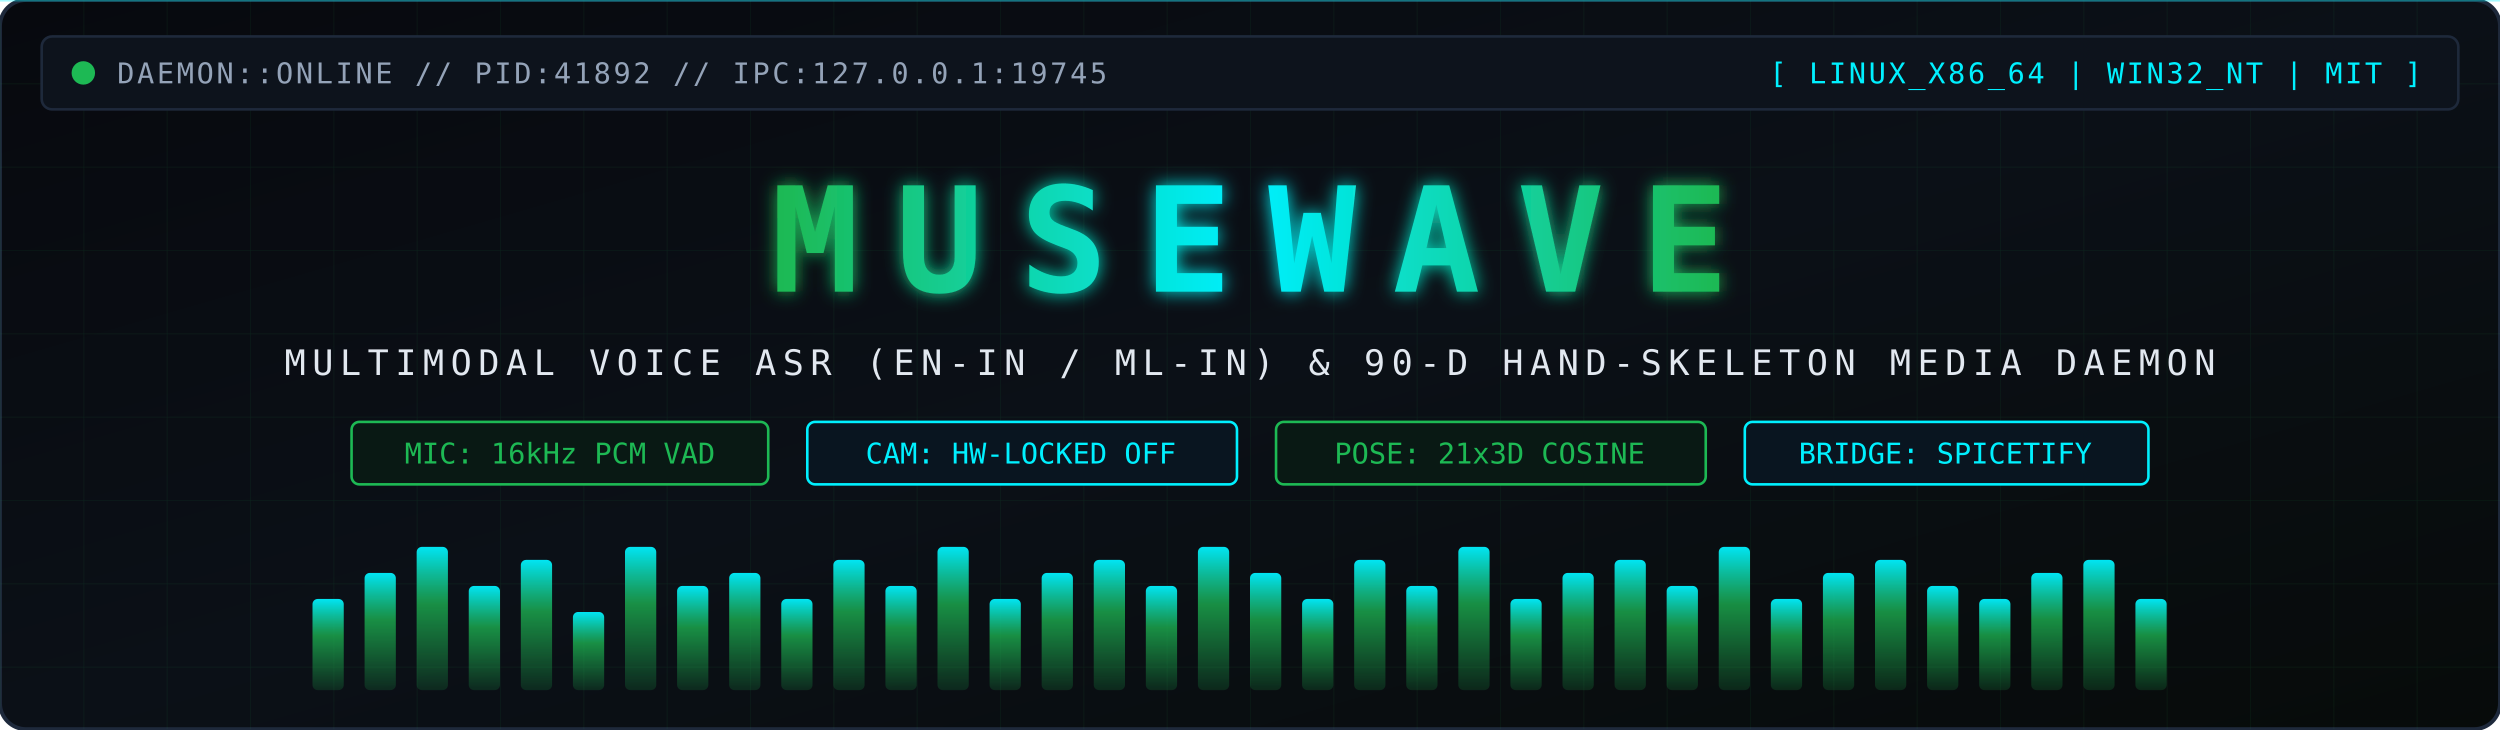
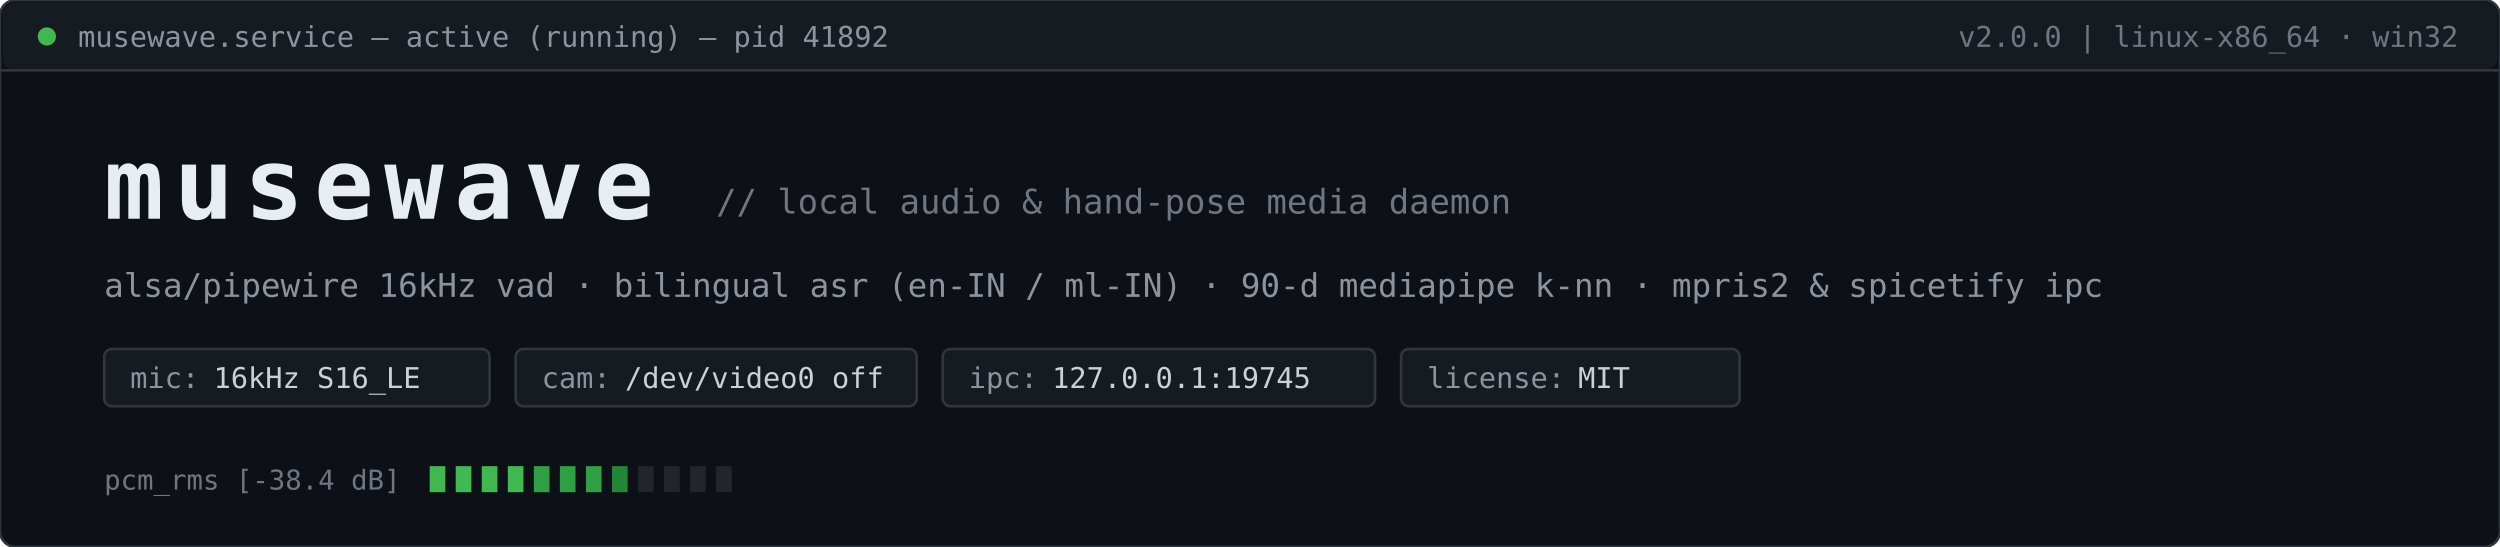
- <svg xmlns="http://www.w3.org/2000/svg" viewBox="0 0 960 280" width="100%" height="280">
-   <defs>
-     <linearGradient id="bgGrad" x1="0%" y1="0%" x2="100%" y2="100%">
-       <stop offset="0%" stop-color="#07090e" />
-       <stop offset="50%" stop-color="#0b1017" />
-       <stop offset="100%" stop-color="#070b0a" />
-     </linearGradient>
-     <linearGradient id="neonGreen" x1="0%" y1="0%" x2="100%" y2="0%">
-       <stop offset="0%" stop-color="#1DB954" />
-       <stop offset="50%" stop-color="#00F0FF" />
-       <stop offset="100%" stop-color="#1DB954" />
-     </linearGradient>
-     <linearGradient id="barGrad" x1="0%" y1="100%" x2="0%" y2="0%">
-       <stop offset="0%" stop-color="#1DB954" stop-opacity="0.15" />
-       <stop offset="60%" stop-color="#1DB954" stop-opacity="0.75" />
-       <stop offset="100%" stop-color="#00F0FF" stop-opacity="0.95" />
-     </linearGradient>
-     <pattern id="grid" width="32" height="32" patternUnits="userSpaceOnUse">
-       <path d="M 32 0 L 0 0 0 32" fill="none" stroke="#1DB954" stroke-width="0.4" stroke-opacity="0.12" />
-     </pattern>
-     <filter id="glow" x="-20%" y="-20%" width="140%" height="140%">
-       <feGaussianBlur stdDeviation="3.5" result="blur" />
-       <feComposite in="SourceGraphic" in2="blur" operator="over" />
-     </filter>
-   </defs>
-   <rect width="960" height="280" rx="10" fill="url(#bgGrad)" stroke="#1e293b" stroke-width="1.5" />
-   <rect width="960" height="280" rx="10" fill="url(#grid)" />
-   <line x1="0" y1="0" x2="960" y2="0" stroke="#00F0FF" stroke-width="1.2" stroke-opacity="0.35">
-     <animate attributeName="y1" values="0;280;0" dur="7s" repeatCount="indefinite" />
-     <animate attributeName="y2" values="0;280;0" dur="7s" repeatCount="indefinite" />
-   </line>
-   <rect x="16" y="14" width="928" height="28" rx="4" fill="#0d131c" stroke="#1e293b" stroke-width="1" />
-   <circle cx="32" cy="28" r="4.5" fill="#1DB954">
-     <animate attributeName="opacity" values="1;0.25;1" dur="1.6s" repeatCount="indefinite" />
+ <svg xmlns="http://www.w3.org/2000/svg" viewBox="0 0 960 210" width="100%" height="210">
+   <rect width="960" height="210" rx="6" fill="#0d1117" stroke="#30363d" stroke-width="1" />
+   <rect x="1" y="1" width="958" height="26" rx="5" fill="#161b22" />
+   <line x1="0" y1="27" x2="960" y2="27" stroke="#30363d" stroke-width="1" />
+   <circle cx="18" cy="14" r="3.5" fill="#3fb950">
+     <animate attributeName="opacity" values="1;0.35;1" dur="2s" repeatCount="indefinite" />
  </circle>
-   <text x="45" y="32" font-family="monospace" font-size="11" fill="#94a3b8" letter-spacing="1">
-     DAEMON::ONLINE // PID:41892 // IPC:127.0.0.1:19745
+   <text x="30" y="18" font-family="ui-monospace, SFMono-Regular, Menlo, Monaco, Consolas, monospace" font-size="11" fill="#8b949e">
+     musewave.service — active (running) — pid 41892
  </text>
-   <text x="930" y="32" font-family="monospace" font-size="11" fill="#00F0FF" text-anchor="end" letter-spacing="1">
-     [ LINUX_X86_64 | WIN32_NT | MIT ]
+   <text x="944" y="18" font-family="ui-monospace, SFMono-Regular, Menlo, Monaco, Consolas, monospace" font-size="11" fill="#6e7681" text-anchor="end">
+     v2.0.0 | linux-x86_64 · win32
  </text>
-   <g filter="url(#glow)">
-     <text x="480" y="112" font-family="monospace" font-size="56" font-weight="bold" fill="url(#neonGreen)" text-anchor="middle" letter-spacing="14">
-       MUSEWAVE
-     </text>
+   <text x="40" y="84" font-family="ui-monospace, SFMono-Regular, Menlo, Monaco, Consolas, monospace" font-size="38" font-weight="700" fill="#e6edf3" letter-spacing="4">
+     musewave
+   </text>
+   <text x="275" y="82" font-family="ui-monospace, SFMono-Regular, Menlo, Monaco, Consolas, monospace" font-size="13" fill="#6e7681">
+     // local audio &amp; hand-pose media daemon
+   </text>
+   <text x="40" y="114" font-family="ui-monospace, SFMono-Regular, Menlo, Monaco, Consolas, monospace" font-size="12.5" fill="#8b949e">
+     alsa/pipewire 16kHz vad · bilingual asr (en-IN / ml-IN) · 90-d mediapipe k-nn · mpris2 &amp; spicetify ipc
+   </text>
+   <g font-family="ui-monospace, SFMono-Regular, Menlo, Monaco, Consolas, monospace" font-size="11" fill="#c9d1d9">
+     <rect x="40" y="134" width="148" height="22" rx="3" fill="#161b22" stroke="#30363d" stroke-width="1" />
+     <text x="50" y="149" fill="#8b949e">mic:</text>
+     <text x="82" y="149" fill="#c9d1d9">16kHz S16_LE</text>
+     <rect x="198" y="134" width="154" height="22" rx="3" fill="#161b22" stroke="#30363d" stroke-width="1" />
+     <text x="208" y="149" fill="#8b949e">cam:</text>
+     <text x="240" y="149" fill="#c9d1d9">/dev/video0 off</text>
+     <rect x="362" y="134" width="166" height="22" rx="3" fill="#161b22" stroke="#30363d" stroke-width="1" />
+     <text x="372" y="149" fill="#8b949e">ipc:</text>
+     <text x="404" y="149" fill="#c9d1d9">127.0.0.1:19745</text>
+     <rect x="538" y="134" width="130" height="22" rx="3" fill="#161b22" stroke="#30363d" stroke-width="1" />
+     <text x="548" y="149" fill="#8b949e">license:</text>
+     <text x="606" y="149" fill="#c9d1d9">MIT</text>
  </g>
-   <text x="480" y="144" font-family="monospace" font-size="13.5" fill="#e2e8f0" text-anchor="middle" letter-spacing="2.5">
-     MULTIMODAL VOICE ASR (EN-IN / ML-IN) &amp; 90-D HAND-SKELETON MEDIA DAEMON
+   <text x="40" y="188" font-family="ui-monospace, SFMono-Regular, Menlo, Monaco, Consolas, monospace" font-size="10.5" fill="#6e7681">
+     pcm_rms [-38.4 dB]
  </text>
-   <g font-family="monospace" font-size="11" text-anchor="middle">
-     <rect x="135" y="162" width="160" height="24" rx="3" fill="#091914" stroke="#1DB954" stroke-width="1" />
-     <text x="215" y="178" fill="#1DB954">MIC: 16kHz PCM VAD</text>
-     <rect x="310" y="162" width="165" height="24" rx="3" fill="#091520" stroke="#00F0FF" stroke-width="1" />
-     <text x="392" y="178" fill="#00F0FF">CAM: HW-LOCKED OFF</text>
-     <rect x="490" y="162" width="165" height="24" rx="3" fill="#091914" stroke="#1DB954" stroke-width="1" />
-     <text x="572" y="178" fill="#1DB954">POSE: 21x3D COSINE</text>
-     <rect x="670" y="162" width="155" height="24" rx="3" fill="#091520" stroke="#00F0FF" stroke-width="1" />
-     <text x="747" y="178" fill="#00F0FF">BRIDGE: SPICETIFY</text>
-   </g>
-   <g fill="url(#barGrad)">
-     <rect x="120" y="230" width="12" height="35" rx="2">
-       <animate attributeName="height" values="12;48;20;12" dur="1.1s" repeatCount="indefinite" />
-       <animate attributeName="y" values="253;217;245;253" dur="1.1s" repeatCount="indefinite" />
+   <g fill="#30363d">
+     <rect x="165" y="179" width="6" height="10" fill="#3fb950">
+       <animate attributeName="opacity" values="0.9;0.4;0.9" dur="1.1s" repeatCount="indefinite" />
    </rect>
-     <rect x="140" y="220" width="12" height="45" rx="2">
-       <animate attributeName="height" values="38;15;54;38" dur="0.9s" repeatCount="indefinite" />
-       <animate attributeName="y" values="227;250;211;227" dur="0.9s" repeatCount="indefinite" />
+     <rect x="175" y="179" width="6" height="10" fill="#3fb950">
+       <animate attributeName="opacity" values="0.8;0.3;0.8" dur="0.9s" repeatCount="indefinite" />
    </rect>
-     <rect x="160" y="210" width="12" height="55" rx="2">
-       <animate attributeName="height" values="22;60;18;22" dur="1.3s" repeatCount="indefinite" />
-       <animate attributeName="y" values="243;205;247;243" dur="1.3s" repeatCount="indefinite" />
+     <rect x="185" y="179" width="6" height="10" fill="#3fb950">
+       <animate attributeName="opacity" values="0.4;0.9;0.4" dur="1.3s" repeatCount="indefinite" />
    </rect>
-     <rect x="180" y="225" width="12" height="40" rx="2">
-       <animate attributeName="height" values="50;18;42;50" dur="0.8s" repeatCount="indefinite" />
-       <animate attributeName="y" values="215;247;223;215" dur="0.8s" repeatCount="indefinite" />
+     <rect x="195" y="179" width="6" height="10" fill="#3fb950">
+       <animate attributeName="opacity" values="0.9;0.2;0.9" dur="0.8s" repeatCount="indefinite" />
    </rect>
-     <rect x="200" y="215" width="12" height="50" rx="2">
-       <animate attributeName="height" values="16;56;30;16" dur="1.2s" repeatCount="indefinite" />
-       <animate attributeName="y" values="249;209;235;249" dur="1.2s" repeatCount="indefinite" />
+     <rect x="205" y="179" width="6" height="10" fill="#2ea043">
+       <animate attributeName="opacity" values="0.2;0.85;0.2" dur="1.2s" repeatCount="indefinite" />
    </rect>
-     <rect x="220" y="235" width="12" height="30" rx="2">
-       <animate attributeName="height" values="44;14;52;44" dur="1.0s" repeatCount="indefinite" />
-       <animate attributeName="y" values="221;251;213;221" dur="1.0s" repeatCount="indefinite" />
+     <rect x="215" y="179" width="6" height="10" fill="#2ea043">
+       <animate attributeName="opacity" values="0.7;0.15;0.7" dur="1.0s" repeatCount="indefinite" />
    </rect>
-     <rect x="240" y="210" width="12" height="55" rx="2">
-       <animate attributeName="height" values="28;64;22;28" dur="0.75s" repeatCount="indefinite" />
-       <animate attributeName="y" values="237;201;243;237" dur="0.75s" repeatCount="indefinite" />
+     <rect x="225" y="179" width="6" height="10" fill="#2ea043">
+       <animate attributeName="opacity" values="0.15;0.75;0.15" dur="0.85s" repeatCount="indefinite" />
    </rect>
-     <rect x="260" y="225" width="12" height="40" rx="2">
-       <animate attributeName="height" values="58;20;46;58" dur="1.15s" repeatCount="indefinite" />
-       <animate attributeName="y" values="207;245;219;207" dur="1.15s" repeatCount="indefinite" />
+     <rect x="235" y="179" width="6" height="10" fill="#238636">
+       <animate attributeName="opacity" values="0.1;0.6;0.1" dur="1.15s" repeatCount="indefinite" />
    </rect>
-     <rect x="280" y="220" width="12" height="45" rx="2">
-       <animate attributeName="height" values="18;50;26;18" dur="0.95s" repeatCount="indefinite" />
-       <animate attributeName="y" values="247;215;239;247" dur="0.95s" repeatCount="indefinite" />
-     </rect>
-     <rect x="300" y="230" width="12" height="35" rx="2">
-       <animate attributeName="height" values="46;16;60;46" dur="1.25s" repeatCount="indefinite" />
-       <animate attributeName="y" values="219;249;205;219" dur="1.25s" repeatCount="indefinite" />
-     </rect>
-     <rect x="320" y="215" width="12" height="50" rx="2">
-       <animate attributeName="height" values="24;62;14;24" dur="0.85s" repeatCount="indefinite" />
-       <animate attributeName="y" values="241;203;251;241" dur="0.85s" repeatCount="indefinite" />
-     </rect>
-     <rect x="340" y="225" width="12" height="40" rx="2">
-       <animate attributeName="height" values="54;22;38;54" dur="1.05s" repeatCount="indefinite" />
-       <animate attributeName="y" values="211;243;227;211" dur="1.05s" repeatCount="indefinite" />
-     </rect>
-     <rect x="360" y="210" width="12" height="55" rx="2">
-       <animate attributeName="height" values="20;58;32;20" dur="0.9s" repeatCount="indefinite" />
-       <animate attributeName="y" values="245;207;233;245" dur="0.9s" repeatCount="indefinite" />
-     </rect>
-     <rect x="380" y="230" width="12" height="35" rx="2">
-       <animate attributeName="height" values="62;18;48;62" dur="1.1s" repeatCount="indefinite" />
-       <animate attributeName="y" values="203;247;217;203" dur="1.1s" repeatCount="indefinite" />
-     </rect>
-     <rect x="400" y="220" width="12" height="45" rx="2">
-       <animate attributeName="height" values="14;52;28;14" dur="0.8s" repeatCount="indefinite" />
-       <animate attributeName="y" values="251;213;237;251" dur="0.8s" repeatCount="indefinite" />
-     </rect>
-     <rect x="420" y="215" width="12" height="50" rx="2">
-       <animate attributeName="height" values="48;24;64;48" dur="1.2s" repeatCount="indefinite" />
-       <animate attributeName="y" values="217;241;201;217" dur="1.2s" repeatCount="indefinite" />
-     </rect>
-     <rect x="440" y="225" width="12" height="40" rx="2">
-       <animate attributeName="height" values="30;66;18;30" dur="0.7s" repeatCount="indefinite" />
-       <animate attributeName="y" values="235;199;247;235" dur="0.7s" repeatCount="indefinite" />
-     </rect>
-     <rect x="460" y="210" width="12" height="55" rx="2">
-       <animate attributeName="height" values="64;20;52;64" dur="1.0s" repeatCount="indefinite" />
-       <animate attributeName="y" values="201;245;213;201" dur="1.0s" repeatCount="indefinite" />
-     </rect>
-     <rect x="480" y="220" width="12" height="45" rx="2">
-       <animate attributeName="height" values="22;60;26;22" dur="0.95s" repeatCount="indefinite" />
-       <animate attributeName="y" values="243;205;239;243" dur="0.95s" repeatCount="indefinite" />
-     </rect>
-     <rect x="500" y="230" width="12" height="35" rx="2">
-       <animate attributeName="height" values="56;16;44;56" dur="1.15s" repeatCount="indefinite" />
-       <animate attributeName="y" values="209;249;221;209" dur="1.15s" repeatCount="indefinite" />
-     </rect>
-     <rect x="520" y="215" width="12" height="50" rx="2">
-       <animate attributeName="height" values="18;54;30;18" dur="0.85s" repeatCount="indefinite" />
-       <animate attributeName="y" values="247;211;235;247" dur="0.85s" repeatCount="indefinite" />
-     </rect>
-     <rect x="540" y="225" width="12" height="40" rx="2">
-       <animate attributeName="height" values="50;22;62;50" dur="1.05s" repeatCount="indefinite" />
-       <animate attributeName="y" values="215;243;203;215" dur="1.05s" repeatCount="indefinite" />
-     </rect>
-     <rect x="560" y="210" width="12" height="55" rx="2">
-       <animate attributeName="height" values="26;64;16;26" dur="0.9s" repeatCount="indefinite" />
-       <animate attributeName="y" values="239;201;249;239" dur="0.9s" repeatCount="indefinite" />
-     </rect>
-     <rect x="580" y="230" width="12" height="35" rx="2">
-       <animate attributeName="height" values="60;18;46;60" dur="1.25s" repeatCount="indefinite" />
-       <animate attributeName="y" values="205;247;219;205" dur="1.25s" repeatCount="indefinite" />
-     </rect>
-     <rect x="600" y="220" width="12" height="45" rx="2">
-       <animate attributeName="height" values="16;48;24;16" dur="0.8s" repeatCount="indefinite" />
-       <animate attributeName="y" values="249;217;241;249" dur="0.8s" repeatCount="indefinite" />
-     </rect>
-     <rect x="620" y="215" width="12" height="50" rx="2">
-       <animate attributeName="height" values="44;14;56;44" dur="1.1s" repeatCount="indefinite" />
-       <animate attributeName="y" values="221;251;209;221" dur="1.1s" repeatCount="indefinite" />
-     </rect>
-     <rect x="640" y="225" width="12" height="40" rx="2">
-       <animate attributeName="height" values="20;58;28;20" dur="0.95s" repeatCount="indefinite" />
-       <animate attributeName="y" values="245;207;237;245" dur="0.95s" repeatCount="indefinite" />
-     </rect>
-     <rect x="660" y="210" width="12" height="55" rx="2">
-       <animate attributeName="height" values="52;20;40;52" dur="1.2s" repeatCount="indefinite" />
-       <animate attributeName="y" values="213;245;225;213" dur="1.2s" repeatCount="indefinite" />
-     </rect>
-     <rect x="680" y="230" width="12" height="35" rx="2">
-       <animate attributeName="height" values="18;50;22;18" dur="0.85s" repeatCount="indefinite" />
-       <animate attributeName="y" values="247;215;243;247" dur="0.85s" repeatCount="indefinite" />
-     </rect>
-     <rect x="700" y="220" width="12" height="45" rx="2">
-       <animate attributeName="height" values="48;16;58;48" dur="1.0s" repeatCount="indefinite" />
-       <animate attributeName="y" values="217;249;207;217" dur="1.0s" repeatCount="indefinite" />
-     </rect>
-     <rect x="720" y="215" width="12" height="50" rx="2">
-       <animate attributeName="height" values="24;60;18;24" dur="1.15s" repeatCount="indefinite" />
-       <animate attributeName="y" values="241;205;247;241" dur="1.15s" repeatCount="indefinite" />
-     </rect>
-     <rect x="740" y="225" width="12" height="40" rx="2">
-       <animate attributeName="height" values="54;18;42;54" dur="0.9s" repeatCount="indefinite" />
-       <animate attributeName="y" values="211;247;223;211" dur="0.9s" repeatCount="indefinite" />
-     </rect>
-     <rect x="760" y="230" width="12" height="35" rx="2">
-       <animate attributeName="height" values="16;46;24;16" dur="1.05s" repeatCount="indefinite" />
-       <animate attributeName="y" values="249;219;241;249" dur="1.05s" repeatCount="indefinite" />
-     </rect>
-     <rect x="780" y="220" width="12" height="45" rx="2">
-       <animate attributeName="height" values="40;14;50;40" dur="0.8s" repeatCount="indefinite" />
-       <animate attributeName="y" values="225;251;215;225" dur="0.8s" repeatCount="indefinite" />
-     </rect>
-     <rect x="800" y="215" width="12" height="50" rx="2">
-       <animate attributeName="height" values="20;52;16;20" dur="1.2s" repeatCount="indefinite" />
-       <animate attributeName="y" values="245;213;249;245" dur="1.2s" repeatCount="indefinite" />
-     </rect>
-     <rect x="820" y="230" width="12" height="35" rx="2">
-       <animate attributeName="height" values="36;12;44;36" dur="0.95s" repeatCount="indefinite" />
-       <animate attributeName="y" values="229;253;221;229" dur="0.95s" repeatCount="indefinite" />
-     </rect>
+     <rect x="245" y="179" width="6" height="10" fill="#21262d" />
+     <rect x="255" y="179" width="6" height="10" fill="#21262d" />
+     <rect x="265" y="179" width="6" height="10" fill="#21262d" />
+     <rect x="275" y="179" width="6" height="10" fill="#21262d" />
  </g>
</svg>
